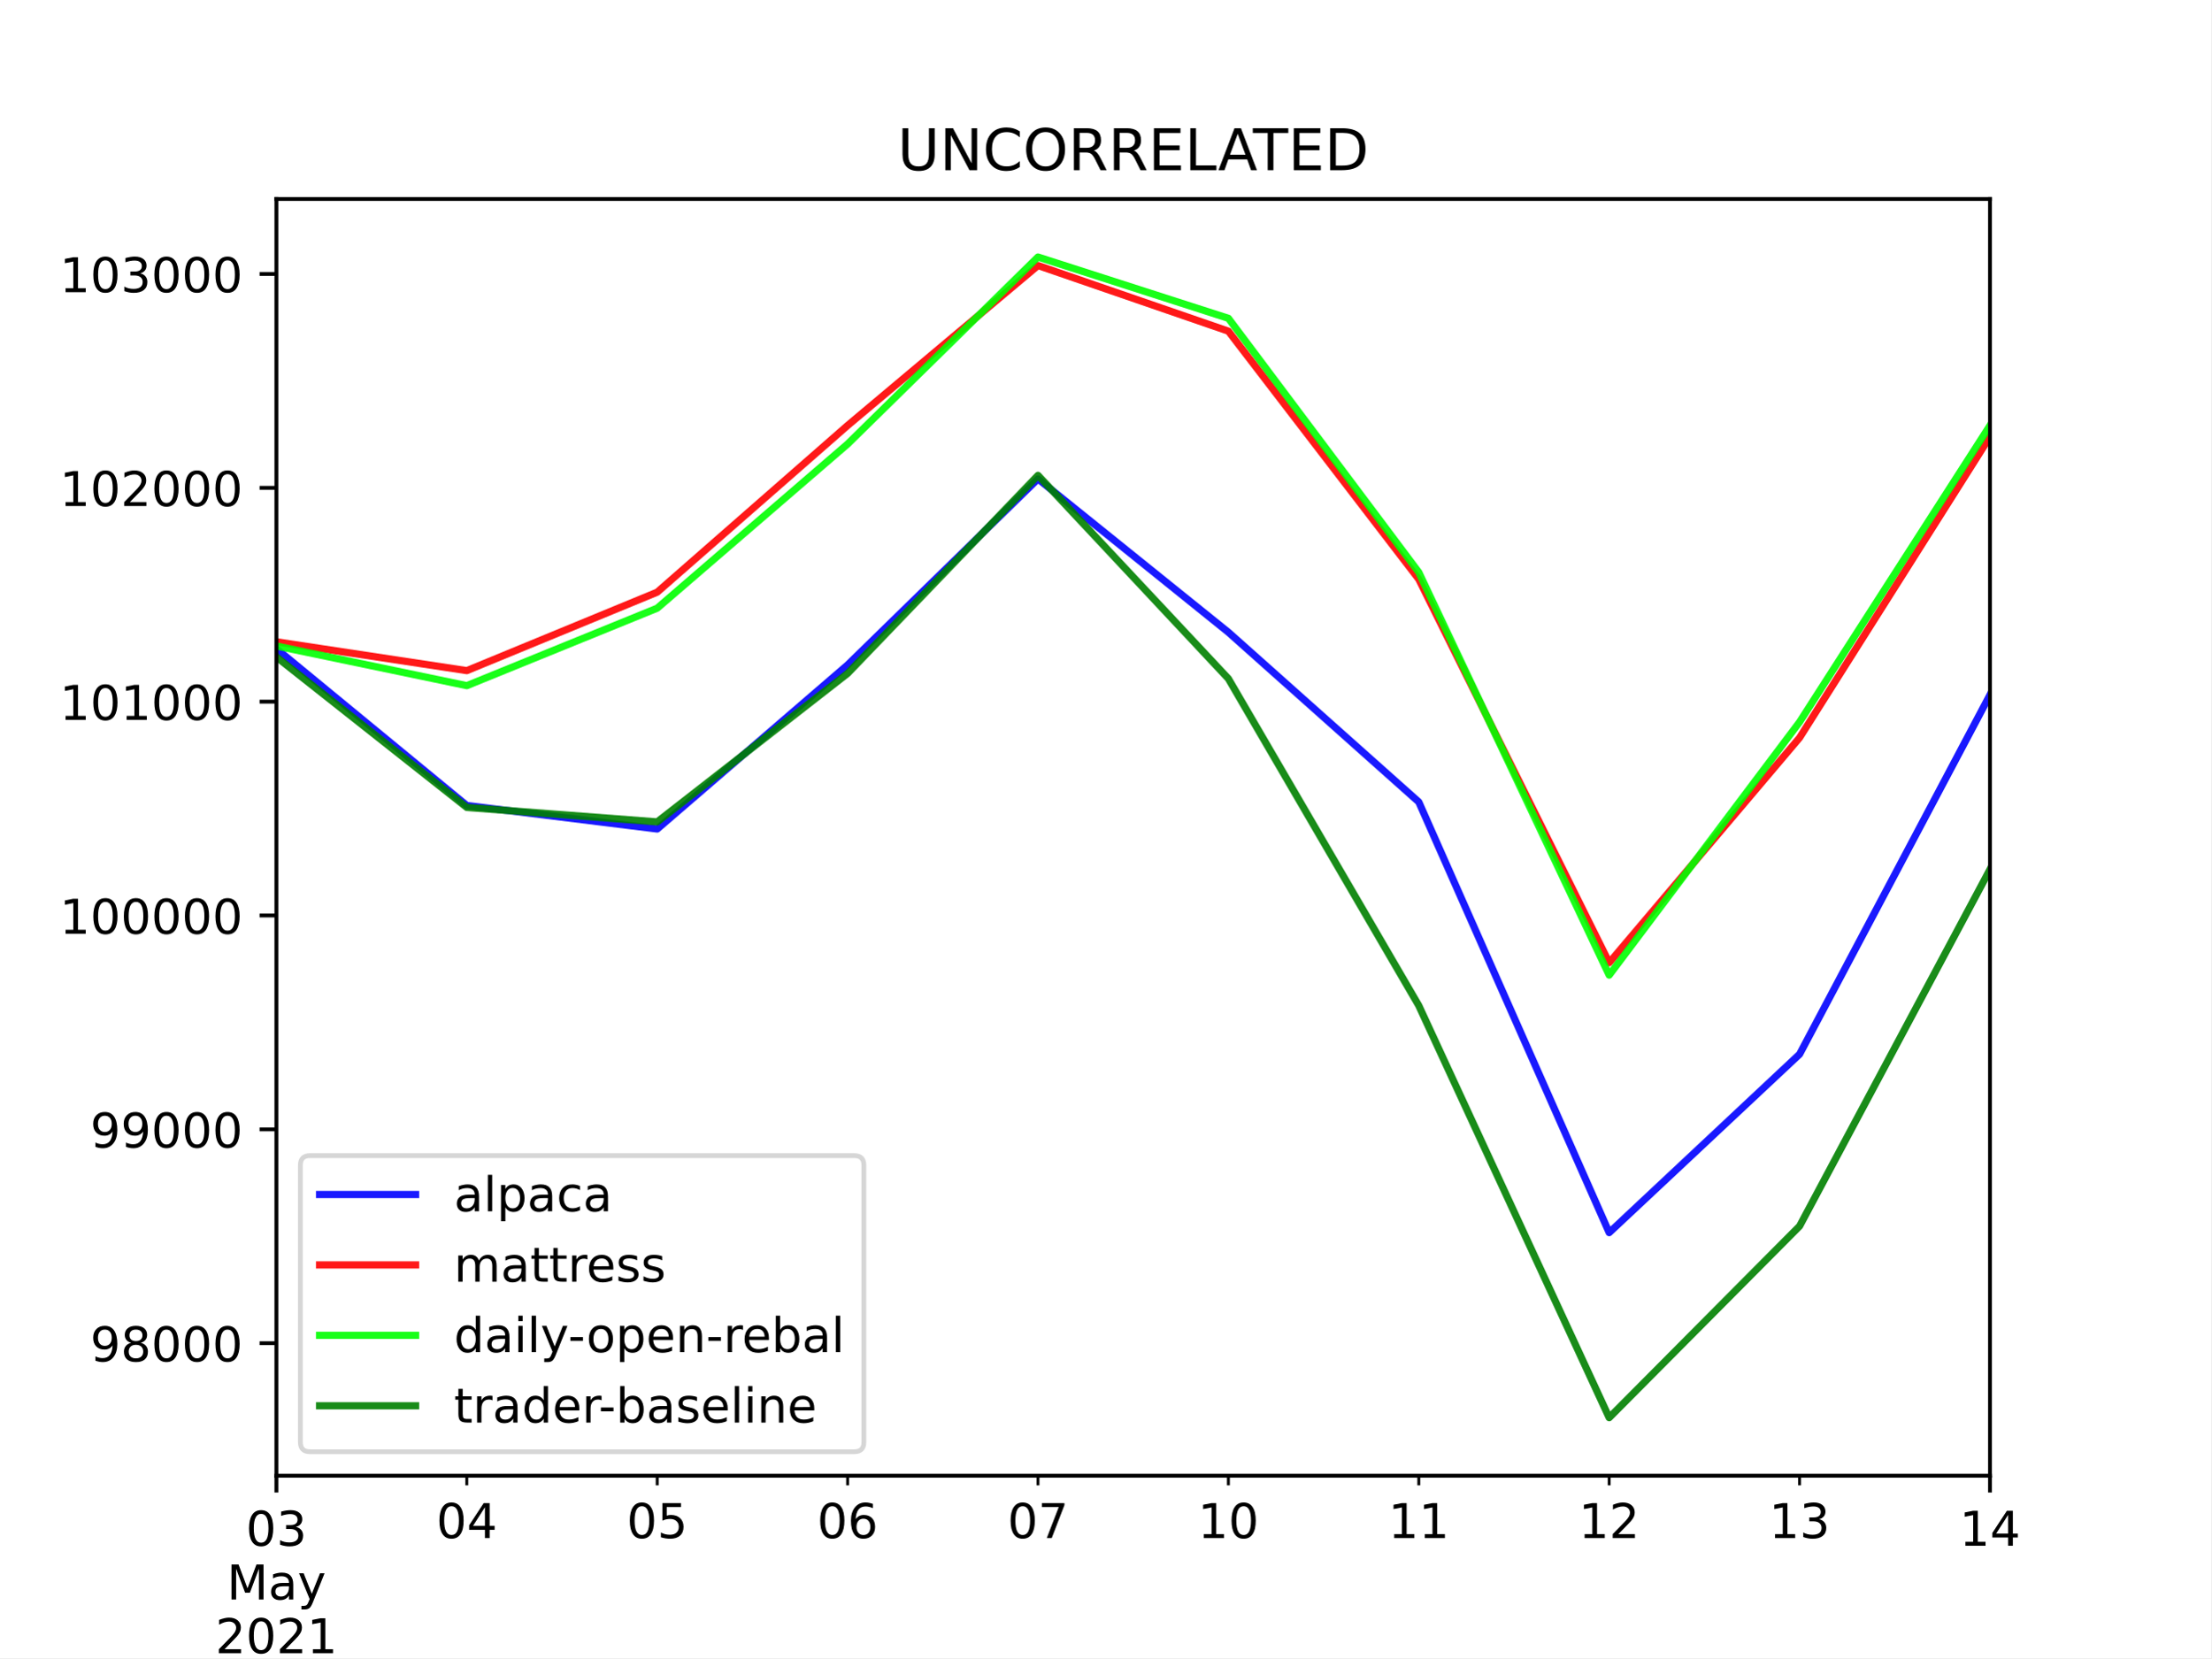
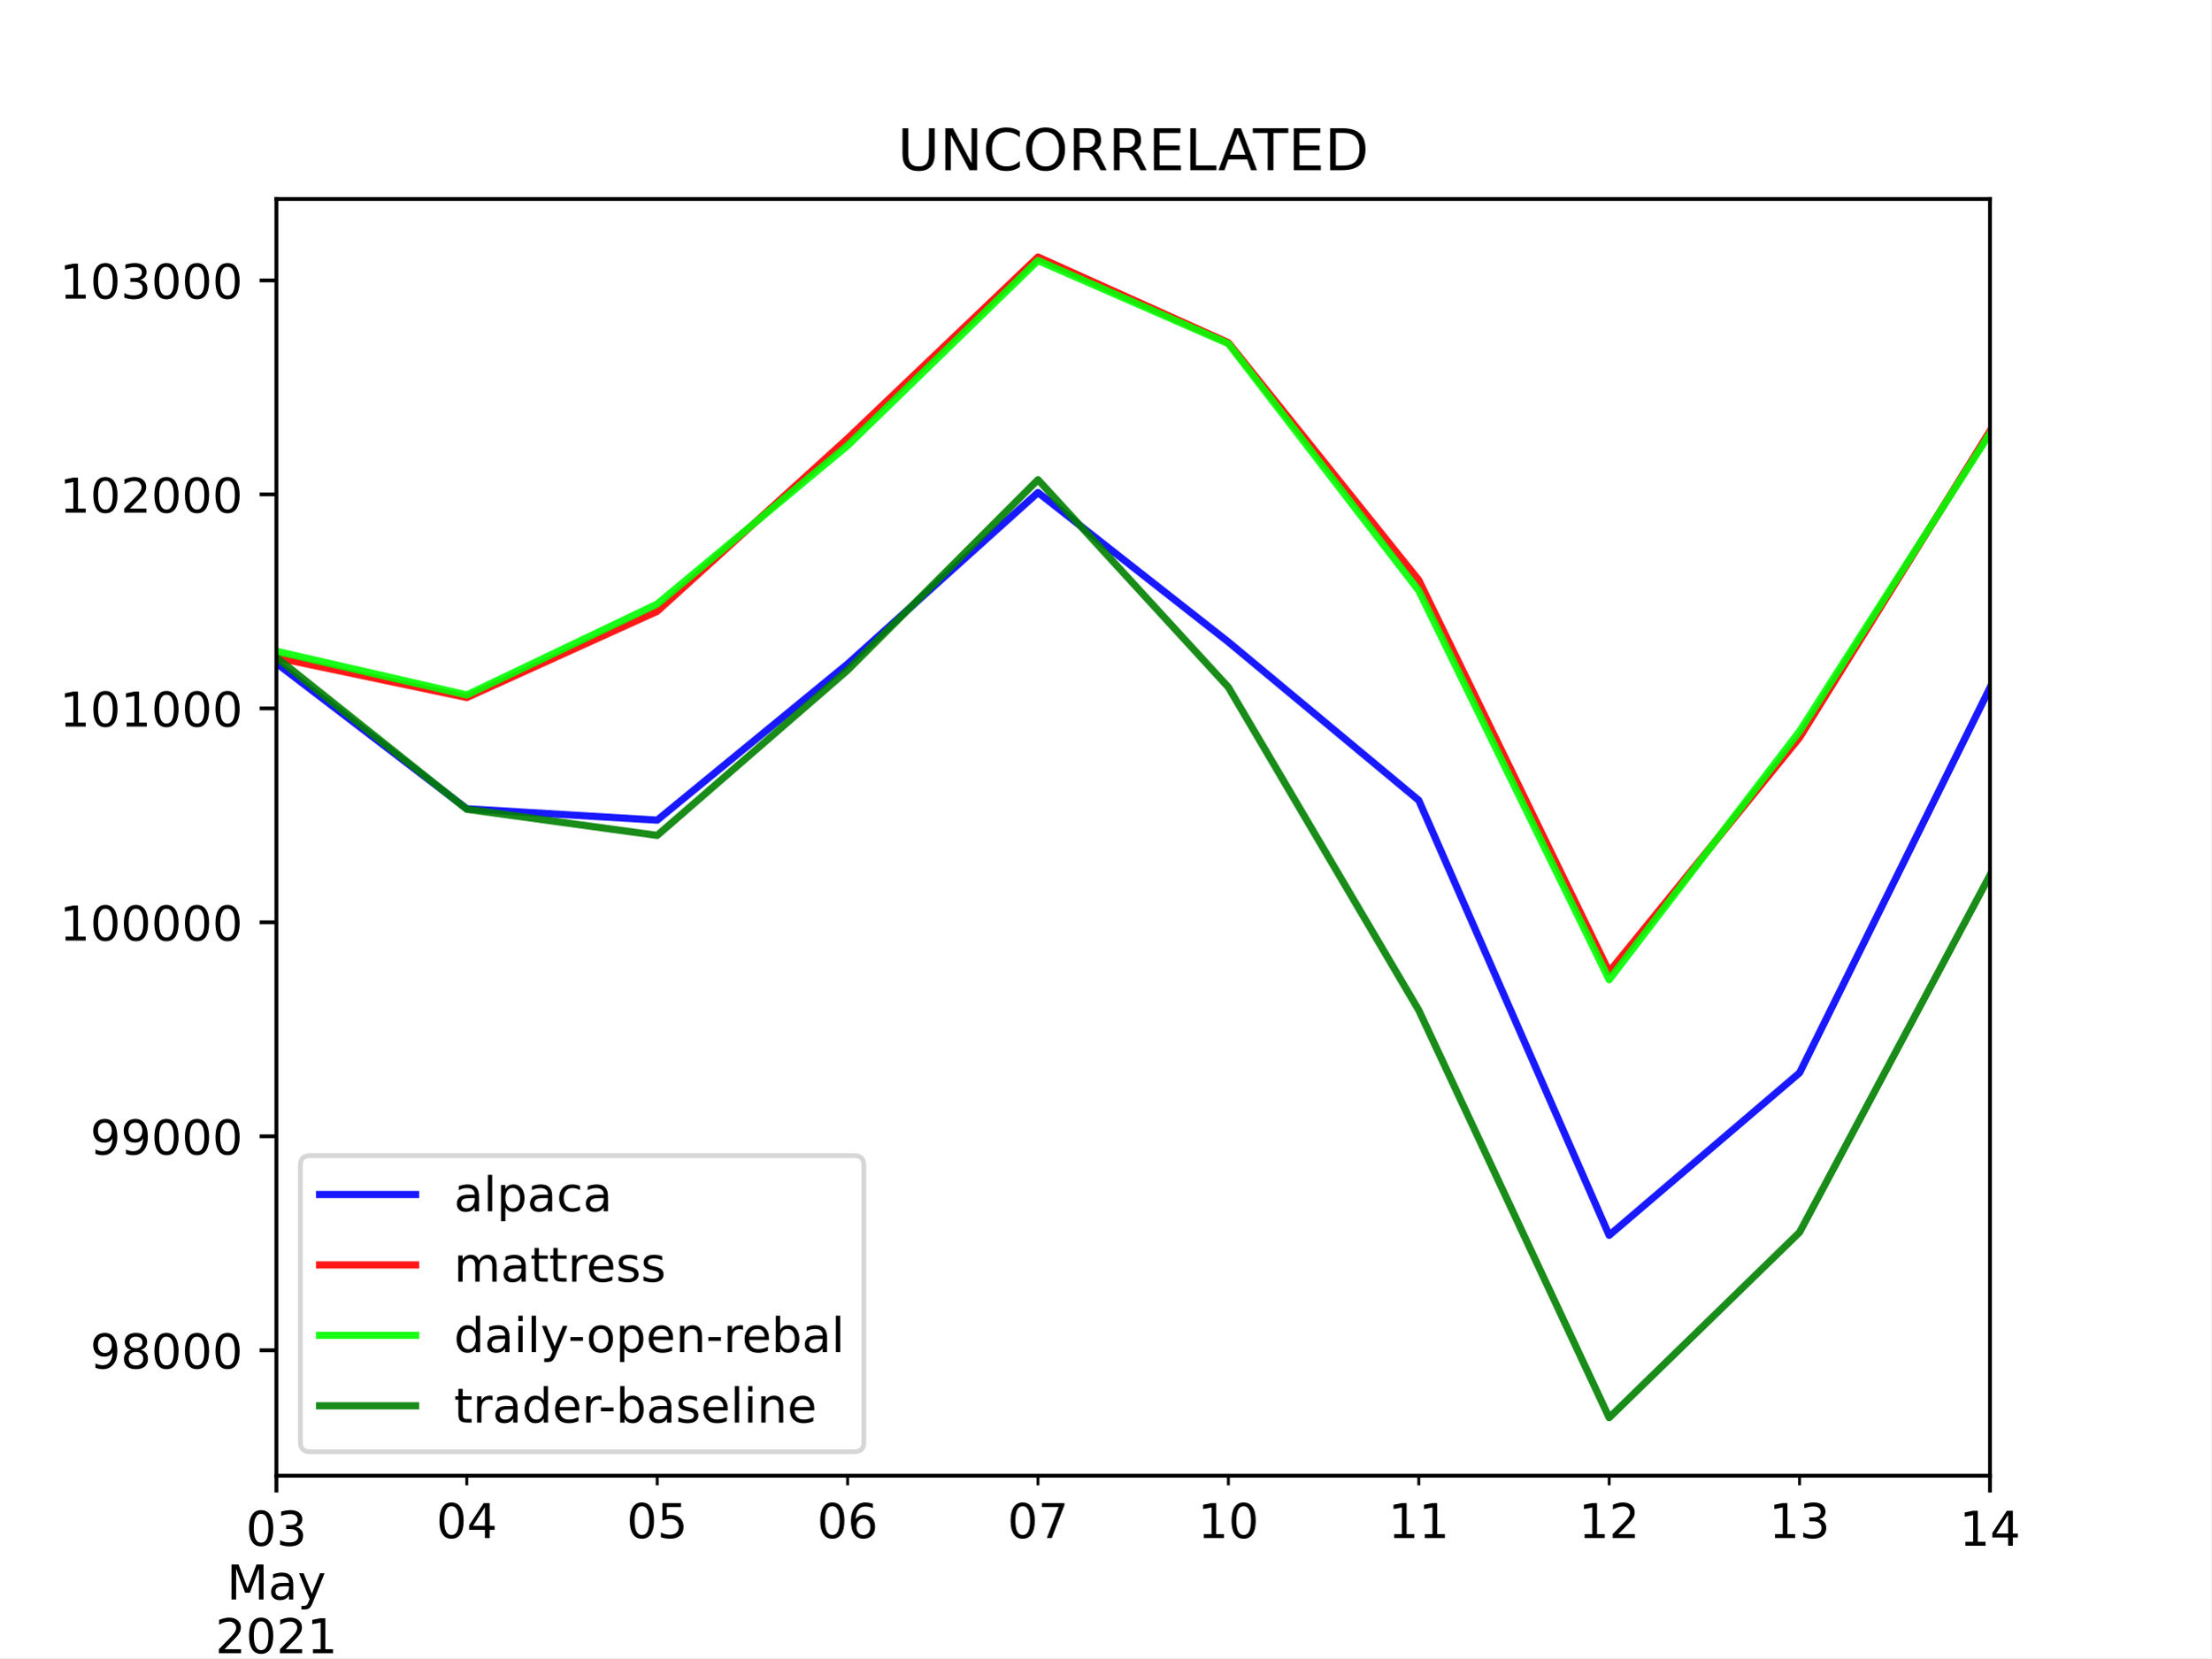
<svg xmlns="http://www.w3.org/2000/svg" xmlns:xlink="http://www.w3.org/1999/xlink" height="345.6pt" version="1.1" viewBox="0 0 460.8 345.6" width="460.8pt">
  <defs>
    <style type="text/css">*{stroke-linecap:butt;stroke-linejoin:round;}</style>
  </defs>
  <g id="figure_1">
    <g id="patch_1">
      <path d="M 0 345.6  L 460.8 345.6  L 460.8 0  L 0 0  z " style="fill:#ffffff;" />
    </g>
    <g id="axes_1">
      <g id="patch_2">
        <path d="M 57.6 307.584  L 414.72 307.584  L 414.72 41.472  L 57.6 41.472  z " style="fill:#ffffff;" />
      </g>
      <g id="matplotlib.axis_1">
        <g id="xtick_1">
          <g id="line2d_1">
            <defs>
-               <path d="M 0 0  L 0 3.5  " id="m6376bf564e" style="stroke:#000000;stroke-width:0.8;" />
-             </defs>
-             <g>
-               <use style="stroke:#000000;stroke-width:0.8;" x="57.6" xlink:href="#m6376bf564e" y="307.584" />
+               <path d="M 0 0  L 0 3.5  " id="m4951ecf630" style="stroke:#000000;stroke-width:0.8;" />
+             </defs>
+             <g>
+               <use style="stroke:#000000;stroke-width:0.8;" x="57.6" xlink:href="#m4951ecf630" y="307.584" />
            </g>
          </g>
          <g id="text_1">
            <g transform="translate(51.2375 322.1824)scale(0.1 -0.1)">
              <defs>
                <path d="M 2034 4250  Q 1547 4250 1301 3770  Q 1056 3291 1056 2328  Q 1056 1369 1301 889  Q 1547 409 2034 409  Q 2525 409 2770 889  Q 3016 1369 3016 2328  Q 3016 3291 2770 3770  Q 2525 4250 2034 4250  z M 2034 4750  Q 2819 4750 3233 4129  Q 3647 3509 3647 2328  Q 3647 1150 3233 529  Q 2819 -91 2034 -91  Q 1250 -91 836 529  Q 422 1150 422 2328  Q 422 3509 836 4129  Q 1250 4750 2034 4750  z " id="DejaVuSans-30" transform="scale(0.015625)" />
                <path d="M 2597 2516  Q 3050 2419 3304 2112  Q 3559 1806 3559 1356  Q 3559 666 3084 287  Q 2609 -91 1734 -91  Q 1441 -91 1130 -33  Q 819 25 488 141  L 488 750  Q 750 597 1062 519  Q 1375 441 1716 441  Q 2309 441 2620 675  Q 2931 909 2931 1356  Q 2931 1769 2642 2001  Q 2353 2234 1838 2234  L 1294 2234  L 1294 2753  L 1863 2753  Q 2328 2753 2575 2939  Q 2822 3125 2822 3475  Q 2822 3834 2567 4026  Q 2313 4219 1838 4219  Q 1578 4219 1281 4162  Q 984 4106 628 3988  L 628 4550  Q 988 4650 1302 4700  Q 1616 4750 1894 4750  Q 2613 4750 3031 4423  Q 3450 4097 3450 3541  Q 3450 3153 3228 2886  Q 3006 2619 2597 2516  z " id="DejaVuSans-33" transform="scale(0.015625)" />
              </defs>
              <use xlink:href="#DejaVuSans-30" />
              <use x="63.623" xlink:href="#DejaVuSans-33" />
            </g>
            <g transform="translate(47.2625 333.3802)scale(0.1 -0.1)">
              <defs>
                <path d="M 628 4666  L 1569 4666  L 2759 1491  L 3956 4666  L 4897 4666  L 4897 0  L 4281 0  L 4281 4097  L 3078 897  L 2444 897  L 1241 4097  L 1241 0  L 628 0  L 628 4666  z " id="DejaVuSans-4d" transform="scale(0.015625)" />
                <path d="M 2194 1759  Q 1497 1759 1228 1600  Q 959 1441 959 1056  Q 959 750 1161 570  Q 1363 391 1709 391  Q 2188 391 2477 730  Q 2766 1069 2766 1631  L 2766 1759  L 2194 1759  z M 3341 1997  L 3341 0  L 2766 0  L 2766 531  Q 2569 213 2275 61  Q 1981 -91 1556 -91  Q 1019 -91 701 211  Q 384 513 384 1019  Q 384 1609 779 1909  Q 1175 2209 1959 2209  L 2766 2209  L 2766 2266  Q 2766 2663 2505 2880  Q 2244 3097 1772 3097  Q 1472 3097 1187 3025  Q 903 2953 641 2809  L 641 3341  Q 956 3463 1253 3523  Q 1550 3584 1831 3584  Q 2591 3584 2966 3190  Q 3341 2797 3341 1997  z " id="DejaVuSans-61" transform="scale(0.015625)" />
                <path d="M 2059 -325  Q 1816 -950 1584 -1140  Q 1353 -1331 966 -1331  L 506 -1331  L 506 -850  L 844 -850  Q 1081 -850 1212 -737  Q 1344 -625 1503 -206  L 1606 56  L 191 3500  L 800 3500  L 1894 763  L 2988 3500  L 3597 3500  L 2059 -325  z " id="DejaVuSans-79" transform="scale(0.015625)" />
              </defs>
              <use xlink:href="#DejaVuSans-4d" />
              <use x="86.279" xlink:href="#DejaVuSans-61" />
              <use x="147.559" xlink:href="#DejaVuSans-79" />
            </g>
            <g transform="translate(44.875 344.5781)scale(0.1 -0.1)">
              <defs>
                <path d="M 1228 531  L 3431 531  L 3431 0  L 469 0  L 469 531  Q 828 903 1448 1529  Q 2069 2156 2228 2338  Q 2531 2678 2651 2914  Q 2772 3150 2772 3378  Q 2772 3750 2511 3984  Q 2250 4219 1831 4219  Q 1534 4219 1204 4116  Q 875 4013 500 3803  L 500 4441  Q 881 4594 1212 4672  Q 1544 4750 1819 4750  Q 2544 4750 2975 4387  Q 3406 4025 3406 3419  Q 3406 3131 3298 2873  Q 3191 2616 2906 2266  Q 2828 2175 2409 1742  Q 1991 1309 1228 531  z " id="DejaVuSans-32" transform="scale(0.015625)" />
                <path d="M 794 531  L 1825 531  L 1825 4091  L 703 3866  L 703 4441  L 1819 4666  L 2450 4666  L 2450 531  L 3481 531  L 3481 0  L 794 0  L 794 531  z " id="DejaVuSans-31" transform="scale(0.015625)" />
              </defs>
              <use xlink:href="#DejaVuSans-32" />
              <use x="63.623" xlink:href="#DejaVuSans-30" />
              <use x="127.246" xlink:href="#DejaVuSans-32" />
              <use x="190.869" xlink:href="#DejaVuSans-31" />
            </g>
          </g>
        </g>
        <g id="xtick_2">
          <g id="line2d_2">
            <g>
-               <use style="stroke:#000000;stroke-width:0.8;" x="414.72" xlink:href="#m6376bf564e" y="307.584" />
+               <use style="stroke:#000000;stroke-width:0.8;" x="414.72" xlink:href="#m4951ecf630" y="307.584" />
            </g>
          </g>
          <g id="text_2">
            <g transform="translate(408.3575 322.1824)scale(0.1 -0.1)">
              <defs>
                <path d="M 2419 4116  L 825 1625  L 2419 1625  L 2419 4116  z M 2253 4666  L 3047 4666  L 3047 1625  L 3713 1625  L 3713 1100  L 3047 1100  L 3047 0  L 2419 0  L 2419 1100  L 313 1100  L 313 1709  L 2253 4666  z " id="DejaVuSans-34" transform="scale(0.015625)" />
              </defs>
              <use xlink:href="#DejaVuSans-31" />
              <use x="63.623" xlink:href="#DejaVuSans-34" />
            </g>
          </g>
        </g>
        <g id="xtick_3">
          <g id="line2d_3">
            <defs>
-               <path d="M 0 0  L 0 2  " id="mba190508e7" style="stroke:#000000;stroke-width:0.6;" />
-             </defs>
-             <g>
-               <use style="stroke:#000000;stroke-width:0.6;" x="97.28" xlink:href="#mba190508e7" y="307.584" />
+               <path d="M 0 0  L 0 2  " id="mebf861b0cf" style="stroke:#000000;stroke-width:0.6;" />
+             </defs>
+             <g>
+               <use style="stroke:#000000;stroke-width:0.6;" x="97.28" xlink:href="#mebf861b0cf" y="307.584" />
            </g>
          </g>
          <g id="text_3">
            <g transform="translate(90.9175 320.5824)scale(0.1 -0.1)">
              <use xlink:href="#DejaVuSans-30" />
              <use x="63.623" xlink:href="#DejaVuSans-34" />
            </g>
          </g>
        </g>
        <g id="xtick_4">
          <g id="line2d_4">
            <g>
-               <use style="stroke:#000000;stroke-width:0.6;" x="136.96" xlink:href="#mba190508e7" y="307.584" />
+               <use style="stroke:#000000;stroke-width:0.6;" x="136.96" xlink:href="#mebf861b0cf" y="307.584" />
            </g>
          </g>
          <g id="text_4">
            <g transform="translate(130.5975 320.5824)scale(0.1 -0.1)">
              <defs>
                <path d="M 691 4666  L 3169 4666  L 3169 4134  L 1269 4134  L 1269 2991  Q 1406 3038 1543 3061  Q 1681 3084 1819 3084  Q 2600 3084 3056 2656  Q 3513 2228 3513 1497  Q 3513 744 3044 326  Q 2575 -91 1722 -91  Q 1428 -91 1123 -41  Q 819 9 494 109  L 494 744  Q 775 591 1075 516  Q 1375 441 1709 441  Q 2250 441 2565 725  Q 2881 1009 2881 1497  Q 2881 1984 2565 2268  Q 2250 2553 1709 2553  Q 1456 2553 1204 2497  Q 953 2441 691 2322  L 691 4666  z " id="DejaVuSans-35" transform="scale(0.015625)" />
              </defs>
              <use xlink:href="#DejaVuSans-30" />
              <use x="63.623" xlink:href="#DejaVuSans-35" />
            </g>
          </g>
        </g>
        <g id="xtick_5">
          <g id="line2d_5">
            <g>
-               <use style="stroke:#000000;stroke-width:0.6;" x="176.64" xlink:href="#mba190508e7" y="307.584" />
+               <use style="stroke:#000000;stroke-width:0.6;" x="176.64" xlink:href="#mebf861b0cf" y="307.584" />
            </g>
          </g>
          <g id="text_5">
            <g transform="translate(170.2775 320.5824)scale(0.1 -0.1)">
              <defs>
                <path d="M 2113 2584  Q 1688 2584 1439 2293  Q 1191 2003 1191 1497  Q 1191 994 1439 701  Q 1688 409 2113 409  Q 2538 409 2786 701  Q 3034 994 3034 1497  Q 3034 2003 2786 2293  Q 2538 2584 2113 2584  z M 3366 4563  L 3366 3988  Q 3128 4100 2886 4159  Q 2644 4219 2406 4219  Q 1781 4219 1451 3797  Q 1122 3375 1075 2522  Q 1259 2794 1537 2939  Q 1816 3084 2150 3084  Q 2853 3084 3261 2657  Q 3669 2231 3669 1497  Q 3669 778 3244 343  Q 2819 -91 2113 -91  Q 1303 -91 875 529  Q 447 1150 447 2328  Q 447 3434 972 4092  Q 1497 4750 2381 4750  Q 2619 4750 2861 4703  Q 3103 4656 3366 4563  z " id="DejaVuSans-36" transform="scale(0.015625)" />
              </defs>
              <use xlink:href="#DejaVuSans-30" />
              <use x="63.623" xlink:href="#DejaVuSans-36" />
            </g>
          </g>
        </g>
        <g id="xtick_6">
          <g id="line2d_6">
            <g>
-               <use style="stroke:#000000;stroke-width:0.6;" x="216.32" xlink:href="#mba190508e7" y="307.584" />
+               <use style="stroke:#000000;stroke-width:0.6;" x="216.32" xlink:href="#mebf861b0cf" y="307.584" />
            </g>
          </g>
          <g id="text_6">
            <g transform="translate(209.9575 320.5824)scale(0.1 -0.1)">
              <defs>
                <path d="M 525 4666  L 3525 4666  L 3525 4397  L 1831 0  L 1172 0  L 2766 4134  L 525 4134  L 525 4666  z " id="DejaVuSans-37" transform="scale(0.015625)" />
              </defs>
              <use xlink:href="#DejaVuSans-30" />
              <use x="63.623" xlink:href="#DejaVuSans-37" />
            </g>
          </g>
        </g>
        <g id="xtick_7">
          <g id="line2d_7">
            <g>
-               <use style="stroke:#000000;stroke-width:0.6;" x="256" xlink:href="#mba190508e7" y="307.584" />
+               <use style="stroke:#000000;stroke-width:0.6;" x="256" xlink:href="#mebf861b0cf" y="307.584" />
            </g>
          </g>
          <g id="text_7">
            <g transform="translate(249.6375 320.5824)scale(0.1 -0.1)">
              <use xlink:href="#DejaVuSans-31" />
              <use x="63.623" xlink:href="#DejaVuSans-30" />
            </g>
          </g>
        </g>
        <g id="xtick_8">
          <g id="line2d_8">
            <g>
-               <use style="stroke:#000000;stroke-width:0.6;" x="295.68" xlink:href="#mba190508e7" y="307.584" />
+               <use style="stroke:#000000;stroke-width:0.6;" x="295.68" xlink:href="#mebf861b0cf" y="307.584" />
            </g>
          </g>
          <g id="text_8">
            <g transform="translate(289.3175 320.5824)scale(0.1 -0.1)">
              <use xlink:href="#DejaVuSans-31" />
              <use x="63.623" xlink:href="#DejaVuSans-31" />
            </g>
          </g>
        </g>
        <g id="xtick_9">
          <g id="line2d_9">
            <g>
-               <use style="stroke:#000000;stroke-width:0.6;" x="335.36" xlink:href="#mba190508e7" y="307.584" />
+               <use style="stroke:#000000;stroke-width:0.6;" x="335.36" xlink:href="#mebf861b0cf" y="307.584" />
            </g>
          </g>
          <g id="text_9">
            <g transform="translate(328.9975 320.5824)scale(0.1 -0.1)">
              <use xlink:href="#DejaVuSans-31" />
              <use x="63.623" xlink:href="#DejaVuSans-32" />
            </g>
          </g>
        </g>
        <g id="xtick_10">
          <g id="line2d_10">
            <g>
-               <use style="stroke:#000000;stroke-width:0.6;" x="375.04" xlink:href="#mba190508e7" y="307.584" />
+               <use style="stroke:#000000;stroke-width:0.6;" x="375.04" xlink:href="#mebf861b0cf" y="307.584" />
            </g>
          </g>
          <g id="text_10">
            <g transform="translate(368.6775 320.5824)scale(0.1 -0.1)">
              <use xlink:href="#DejaVuSans-31" />
              <use x="63.623" xlink:href="#DejaVuSans-33" />
            </g>
          </g>
        </g>
        <g id="text_11">
          <g transform="translate(224.885 358.2562)scale(0.1 -0.1)">
            <defs>
              <path d="M 2906 2969  L 2906 4863  L 3481 4863  L 3481 0  L 2906 0  L 2906 525  Q 2725 213 2448 61  Q 2172 -91 1784 -91  Q 1150 -91 751 415  Q 353 922 353 1747  Q 353 2572 751 3078  Q 1150 3584 1784 3584  Q 2172 3584 2448 3432  Q 2725 3281 2906 2969  z M 947 1747  Q 947 1113 1208 752  Q 1469 391 1925 391  Q 2381 391 2643 752  Q 2906 1113 2906 1747  Q 2906 2381 2643 2742  Q 2381 3103 1925 3103  Q 1469 3103 1208 2742  Q 947 2381 947 1747  z " id="DejaVuSans-64" transform="scale(0.015625)" />
              <path d="M 1172 4494  L 1172 3500  L 2356 3500  L 2356 3053  L 1172 3053  L 1172 1153  Q 1172 725 1289 603  Q 1406 481 1766 481  L 2356 481  L 2356 0  L 1766 0  Q 1100 0 847 248  Q 594 497 594 1153  L 594 3053  L 172 3053  L 172 3500  L 594 3500  L 594 4494  L 1172 4494  z " id="DejaVuSans-74" transform="scale(0.015625)" />
              <path d="M 3597 1894  L 3597 1613  L 953 1613  Q 991 1019 1311 708  Q 1631 397 2203 397  Q 2534 397 2845 478  Q 3156 559 3463 722  L 3463 178  Q 3153 47 2828 -22  Q 2503 -91 2169 -91  Q 1331 -91 842 396  Q 353 884 353 1716  Q 353 2575 817 3079  Q 1281 3584 2069 3584  Q 2775 3584 3186 3129  Q 3597 2675 3597 1894  z M 3022 2063  Q 3016 2534 2758 2815  Q 2500 3097 2075 3097  Q 1594 3097 1305 2825  Q 1016 2553 972 2059  L 3022 2063  z " id="DejaVuSans-65" transform="scale(0.015625)" />
            </defs>
            <use xlink:href="#DejaVuSans-64" />
            <use x="63.477" xlink:href="#DejaVuSans-61" />
            <use x="124.756" xlink:href="#DejaVuSans-74" />
            <use x="163.965" xlink:href="#DejaVuSans-65" />
          </g>
        </g>
      </g>
      <g id="matplotlib.axis_2">
        <g id="ytick_1">
          <g id="line2d_11">
            <defs>
-               <path d="M 0 0  L -3.5 0  " id="md5a1719cbc" style="stroke:#000000;stroke-width:0.8;" />
-             </defs>
-             <g>
-               <use style="stroke:#000000;stroke-width:0.8;" x="57.6" xlink:href="#md5a1719cbc" y="279.966" />
+               <path d="M 0 0  L -3.5 0  " id="m263eaa892b" style="stroke:#000000;stroke-width:0.8;" />
+             </defs>
+             <g>
+               <use style="stroke:#000000;stroke-width:0.8;" x="57.6" xlink:href="#m263eaa892b" y="281.444" />
            </g>
          </g>
          <g id="text_12">
-             <g transform="translate(18.7875 283.7656)scale(0.1 -0.1)">
+             <g transform="translate(18.7875 285.2432)scale(0.1 -0.1)">
              <defs>
                <path d="M 703 97  L 703 672  Q 941 559 1184 500  Q 1428 441 1663 441  Q 2288 441 2617 861  Q 2947 1281 2994 2138  Q 2813 1869 2534 1725  Q 2256 1581 1919 1581  Q 1219 1581 811 2004  Q 403 2428 403 3163  Q 403 3881 828 4315  Q 1253 4750 1959 4750  Q 2769 4750 3195 4129  Q 3622 3509 3622 2328  Q 3622 1225 3098 567  Q 2575 -91 1691 -91  Q 1453 -91 1209 -44  Q 966 3 703 97  z M 1959 2075  Q 2384 2075 2632 2365  Q 2881 2656 2881 3163  Q 2881 3666 2632 3958  Q 2384 4250 1959 4250  Q 1534 4250 1286 3958  Q 1038 3666 1038 3163  Q 1038 2656 1286 2365  Q 1534 2075 1959 2075  z " id="DejaVuSans-39" transform="scale(0.015625)" />
                <path d="M 2034 2216  Q 1584 2216 1326 1975  Q 1069 1734 1069 1313  Q 1069 891 1326 650  Q 1584 409 2034 409  Q 2484 409 2743 651  Q 3003 894 3003 1313  Q 3003 1734 2745 1975  Q 2488 2216 2034 2216  z M 1403 2484  Q 997 2584 770 2862  Q 544 3141 544 3541  Q 544 4100 942 4425  Q 1341 4750 2034 4750  Q 2731 4750 3128 4425  Q 3525 4100 3525 3541  Q 3525 3141 3298 2862  Q 3072 2584 2669 2484  Q 3125 2378 3379 2068  Q 3634 1759 3634 1313  Q 3634 634 3220 271  Q 2806 -91 2034 -91  Q 1263 -91 848 271  Q 434 634 434 1313  Q 434 1759 690 2068  Q 947 2378 1403 2484  z M 1172 3481  Q 1172 3119 1398 2916  Q 1625 2713 2034 2713  Q 2441 2713 2670 2916  Q 2900 3119 2900 3481  Q 2900 3844 2670 4047  Q 2441 4250 2034 4250  Q 1625 4250 1398 4047  Q 1172 3844 1172 3481  z " id="DejaVuSans-38" transform="scale(0.015625)" />
              </defs>
              <use xlink:href="#DejaVuSans-39" />
              <use x="63.623" xlink:href="#DejaVuSans-38" />
              <use x="127.246" xlink:href="#DejaVuSans-30" />
              <use x="190.869" xlink:href="#DejaVuSans-30" />
              <use x="254.492" xlink:href="#DejaVuSans-30" />
            </g>
          </g>
        </g>
        <g id="ytick_2">
          <g id="line2d_12">
            <g>
-               <use style="stroke:#000000;stroke-width:0.8;" x="57.6" xlink:href="#md5a1719cbc" y="235.393" />
+               <use style="stroke:#000000;stroke-width:0.8;" x="57.6" xlink:href="#m263eaa892b" y="236.844" />
            </g>
          </g>
          <g id="text_13">
-             <g transform="translate(18.7875 239.192)scale(0.1 -0.1)">
+             <g transform="translate(18.7875 240.6432)scale(0.1 -0.1)">
              <use xlink:href="#DejaVuSans-39" />
              <use x="63.623" xlink:href="#DejaVuSans-39" />
              <use x="127.246" xlink:href="#DejaVuSans-30" />
              <use x="190.869" xlink:href="#DejaVuSans-30" />
              <use x="254.492" xlink:href="#DejaVuSans-30" />
            </g>
          </g>
        </g>
        <g id="ytick_3">
          <g id="line2d_13">
            <g>
-               <use style="stroke:#000000;stroke-width:0.8;" x="57.6" xlink:href="#md5a1719cbc" y="190.819" />
+               <use style="stroke:#000000;stroke-width:0.8;" x="57.6" xlink:href="#m263eaa892b" y="192.244" />
            </g>
          </g>
          <g id="text_14">
-             <g transform="translate(12.425 194.6184)scale(0.1 -0.1)">
+             <g transform="translate(12.425 196.0433)scale(0.1 -0.1)">
              <use xlink:href="#DejaVuSans-31" />
              <use x="63.623" xlink:href="#DejaVuSans-30" />
              <use x="127.246" xlink:href="#DejaVuSans-30" />
              <use x="190.869" xlink:href="#DejaVuSans-30" />
              <use x="254.492" xlink:href="#DejaVuSans-30" />
              <use x="318.115" xlink:href="#DejaVuSans-30" />
            </g>
          </g>
        </g>
        <g id="ytick_4">
          <g id="line2d_14">
            <g>
-               <use style="stroke:#000000;stroke-width:0.8;" x="57.6" xlink:href="#md5a1719cbc" y="146.246" />
+               <use style="stroke:#000000;stroke-width:0.8;" x="57.6" xlink:href="#m263eaa892b" y="147.644" />
            </g>
          </g>
          <g id="text_15">
-             <g transform="translate(12.425 150.0448)scale(0.1 -0.1)">
+             <g transform="translate(12.425 151.4433)scale(0.1 -0.1)">
              <use xlink:href="#DejaVuSans-31" />
              <use x="63.623" xlink:href="#DejaVuSans-30" />
              <use x="127.246" xlink:href="#DejaVuSans-31" />
              <use x="190.869" xlink:href="#DejaVuSans-30" />
              <use x="254.492" xlink:href="#DejaVuSans-30" />
              <use x="318.115" xlink:href="#DejaVuSans-30" />
            </g>
          </g>
        </g>
        <g id="ytick_5">
          <g id="line2d_15">
            <g>
-               <use style="stroke:#000000;stroke-width:0.8;" x="57.6" xlink:href="#md5a1719cbc" y="101.672" />
+               <use style="stroke:#000000;stroke-width:0.8;" x="57.6" xlink:href="#m263eaa892b" y="103.044" />
            </g>
          </g>
          <g id="text_16">
-             <g transform="translate(12.425 105.4712)scale(0.1 -0.1)">
+             <g transform="translate(12.425 106.8434)scale(0.1 -0.1)">
              <use xlink:href="#DejaVuSans-31" />
              <use x="63.623" xlink:href="#DejaVuSans-30" />
              <use x="127.246" xlink:href="#DejaVuSans-32" />
              <use x="190.869" xlink:href="#DejaVuSans-30" />
              <use x="254.492" xlink:href="#DejaVuSans-30" />
              <use x="318.115" xlink:href="#DejaVuSans-30" />
            </g>
          </g>
        </g>
        <g id="ytick_6">
          <g id="line2d_16">
            <g>
-               <use style="stroke:#000000;stroke-width:0.8;" x="57.6" xlink:href="#md5a1719cbc" y="57.098" />
+               <use style="stroke:#000000;stroke-width:0.8;" x="57.6" xlink:href="#m263eaa892b" y="58.444" />
            </g>
          </g>
          <g id="text_17">
-             <g transform="translate(12.425 60.89765)scale(0.1 -0.1)">
+             <g transform="translate(12.425 62.2434)scale(0.1 -0.1)">
              <use xlink:href="#DejaVuSans-31" />
              <use x="63.623" xlink:href="#DejaVuSans-30" />
              <use x="127.246" xlink:href="#DejaVuSans-33" />
              <use x="190.869" xlink:href="#DejaVuSans-30" />
              <use x="254.492" xlink:href="#DejaVuSans-30" />
              <use x="318.115" xlink:href="#DejaVuSans-30" />
            </g>
          </g>
        </g>
      </g>
      <g id="line2d_17">
-         <path clip-path="url(#p3c81ff0252)" d="M 57.6 135.223  L 97.28 167.884  L 136.96 172.789  L 176.64 138.593  L 216.32 99.818  L 256 131.782  L 295.68 167.154  L 335.36 256.919  L 375.04 219.73  L 414.72 144.83  " style="fill:none;stroke:#0000ff;stroke-linecap:square;stroke-opacity:0.9;stroke-width:1.5;" />
+         <path clip-path="url(#pffba987251)" d="M 57.6 138.23  L 97.28 168.574  L 136.96 170.942  L 176.64 138.39  L 216.32 102.656  L 256 133.806  L 295.68 166.814  L 335.36 257.479  L 375.04 223.606  L 414.72 143.356  " style="fill:none;stroke:#0000ff;stroke-linecap:square;stroke-opacity:0.9;stroke-width:1.5;" />
      </g>
      <g id="line2d_18">
-         <path clip-path="url(#p3c81ff0252)" d="M 57.6 133.767  L 97.28 139.779  L 136.96 123.427  L 176.64 88.684  L 216.32 55.342  L 256 69.022  L 295.68 120.726  L 335.36 200.665  L 375.04 153.763  L 414.72 91.008  " style="fill:none;stroke:#ff0000;stroke-linecap:square;stroke-opacity:0.9;stroke-width:1.5;" />
+         <path clip-path="url(#pffba987251)" d="M 57.6 137.06  L 97.28 145.386  L 136.96 127.416  L 176.64 91.4  L 216.32 53.568  L 256 71.422  L 295.68 120.918  L 335.36 202.557  L 375.04 153.737  L 414.72 89.828  " style="fill:none;stroke:#ff0000;stroke-linecap:square;stroke-opacity:0.9;stroke-width:1.5;" />
      </g>
      <g id="line2d_19">
-         <path clip-path="url(#p3c81ff0252)" d="M 57.6 134.641  L 97.28 142.909  L 136.96 126.763  L 176.64 92.548  L 216.32 53.568  L 256 66.342  L 295.68 119.286  L 335.36 203.248  L 375.04 150.49  L 414.72 88.688  " style="fill:none;stroke:#00ff00;stroke-linecap:square;stroke-opacity:0.9;stroke-width:1.5;" />
+         <path clip-path="url(#pffba987251)" d="M 57.6 135.74  L 97.28 144.848  L 136.96 125.903  L 176.64 92.872  L 216.32 54.307  L 256 71.624  L 295.68 123.102  L 335.36 204.202  L 375.04 152.416  L 414.72 90.344  " style="fill:none;stroke:#00ff00;stroke-linecap:square;stroke-opacity:0.9;stroke-width:1.5;" />
      </g>
      <g id="line2d_20">
-         <path clip-path="url(#p3c81ff0252)" d="M 57.6 136.934  L 97.28 168.294  L 136.96 171.309  L 176.64 140.362  L 216.32 99.075  L 256 141.457  L 295.68 209.599  L 335.36 295.488  L 375.04 255.561  L 414.72 181.215  " style="fill:none;stroke:#008000;stroke-linecap:square;stroke-opacity:0.9;stroke-width:1.5;" />
+         <path clip-path="url(#pffba987251)" d="M 57.6 137.037  L 97.28 168.68  L 136.96 174.123  L 176.64 139.684  L 216.32 99.985  L 256 143.241  L 295.68 210.567  L 335.36 295.488  L 375.04 256.844  L 414.72 182.418  " style="fill:none;stroke:#008000;stroke-linecap:square;stroke-opacity:0.9;stroke-width:1.5;" />
      </g>
      <g id="patch_3">
        <path d="M 57.6 307.584  L 57.6 41.472  " style="fill:none;stroke:#000000;stroke-linecap:square;stroke-linejoin:miter;stroke-width:0.8;" />
      </g>
      <g id="patch_4">
        <path d="M 414.72 307.584  L 414.72 41.472  " style="fill:none;stroke:#000000;stroke-linecap:square;stroke-linejoin:miter;stroke-width:0.8;" />
      </g>
      <g id="patch_5">
        <path d="M 57.6 307.584  L 414.72 307.584  " style="fill:none;stroke:#000000;stroke-linecap:square;stroke-linejoin:miter;stroke-width:0.8;" />
      </g>
      <g id="patch_6">
        <path d="M 57.6 41.472  L 414.72 41.472  " style="fill:none;stroke:#000000;stroke-linecap:square;stroke-linejoin:miter;stroke-width:0.8;" />
      </g>
      <g id="text_18">
        <g transform="translate(187.0444 35.472)scale(0.12 -0.12)">
          <defs>
            <path d="M 556 4666  L 1191 4666  L 1191 1831  Q 1191 1081 1462 751  Q 1734 422 2344 422  Q 2950 422 3222 751  Q 3494 1081 3494 1831  L 3494 4666  L 4128 4666  L 4128 1753  Q 4128 841 3676 375  Q 3225 -91 2344 -91  Q 1459 -91 1007 375  Q 556 841 556 1753  L 556 4666  z " id="DejaVuSans-55" transform="scale(0.015625)" />
            <path d="M 628 4666  L 1478 4666  L 3547 763  L 3547 4666  L 4159 4666  L 4159 0  L 3309 0  L 1241 3903  L 1241 0  L 628 0  L 628 4666  z " id="DejaVuSans-4e" transform="scale(0.015625)" />
            <path d="M 4122 4306  L 4122 3641  Q 3803 3938 3442 4084  Q 3081 4231 2675 4231  Q 1875 4231 1450 3742  Q 1025 3253 1025 2328  Q 1025 1406 1450 917  Q 1875 428 2675 428  Q 3081 428 3442 575  Q 3803 722 4122 1019  L 4122 359  Q 3791 134 3420 21  Q 3050 -91 2638 -91  Q 1578 -91 968 557  Q 359 1206 359 2328  Q 359 3453 968 4101  Q 1578 4750 2638 4750  Q 3056 4750 3426 4639  Q 3797 4528 4122 4306  z " id="DejaVuSans-43" transform="scale(0.015625)" />
            <path d="M 2522 4238  Q 1834 4238 1429 3725  Q 1025 3213 1025 2328  Q 1025 1447 1429 934  Q 1834 422 2522 422  Q 3209 422 3611 934  Q 4013 1447 4013 2328  Q 4013 3213 3611 3725  Q 3209 4238 2522 4238  z M 2522 4750  Q 3503 4750 4090 4092  Q 4678 3434 4678 2328  Q 4678 1225 4090 567  Q 3503 -91 2522 -91  Q 1538 -91 948 565  Q 359 1222 359 2328  Q 359 3434 948 4092  Q 1538 4750 2522 4750  z " id="DejaVuSans-4f" transform="scale(0.015625)" />
            <path d="M 2841 2188  Q 3044 2119 3236 1894  Q 3428 1669 3622 1275  L 4263 0  L 3584 0  L 2988 1197  Q 2756 1666 2539 1819  Q 2322 1972 1947 1972  L 1259 1972  L 1259 0  L 628 0  L 628 4666  L 2053 4666  Q 2853 4666 3247 4331  Q 3641 3997 3641 3322  Q 3641 2881 3436 2590  Q 3231 2300 2841 2188  z M 1259 4147  L 1259 2491  L 2053 2491  Q 2509 2491 2742 2702  Q 2975 2913 2975 3322  Q 2975 3731 2742 3939  Q 2509 4147 2053 4147  L 1259 4147  z " id="DejaVuSans-52" transform="scale(0.015625)" />
            <path d="M 628 4666  L 3578 4666  L 3578 4134  L 1259 4134  L 1259 2753  L 3481 2753  L 3481 2222  L 1259 2222  L 1259 531  L 3634 531  L 3634 0  L 628 0  L 628 4666  z " id="DejaVuSans-45" transform="scale(0.015625)" />
            <path d="M 628 4666  L 1259 4666  L 1259 531  L 3531 531  L 3531 0  L 628 0  L 628 4666  z " id="DejaVuSans-4c" transform="scale(0.015625)" />
            <path d="M 2188 4044  L 1331 1722  L 3047 1722  L 2188 4044  z M 1831 4666  L 2547 4666  L 4325 0  L 3669 0  L 3244 1197  L 1141 1197  L 716 0  L 50 0  L 1831 4666  z " id="DejaVuSans-41" transform="scale(0.015625)" />
            <path d="M -19 4666  L 3928 4666  L 3928 4134  L 2272 4134  L 2272 0  L 1638 0  L 1638 4134  L -19 4134  L -19 4666  z " id="DejaVuSans-54" transform="scale(0.015625)" />
            <path d="M 1259 4147  L 1259 519  L 2022 519  Q 2988 519 3436 956  Q 3884 1394 3884 2338  Q 3884 3275 3436 3711  Q 2988 4147 2022 4147  L 1259 4147  z M 628 4666  L 1925 4666  Q 3281 4666 3915 4102  Q 4550 3538 4550 2338  Q 4550 1131 3912 565  Q 3275 0 1925 0  L 628 0  L 628 4666  z " id="DejaVuSans-44" transform="scale(0.015625)" />
          </defs>
          <use xlink:href="#DejaVuSans-55" />
          <use x="73.193" xlink:href="#DejaVuSans-4e" />
          <use x="147.998" xlink:href="#DejaVuSans-43" />
          <use x="217.822" xlink:href="#DejaVuSans-4f" />
          <use x="296.533" xlink:href="#DejaVuSans-52" />
          <use x="366.016" xlink:href="#DejaVuSans-52" />
          <use x="435.498" xlink:href="#DejaVuSans-45" />
          <use x="498.682" xlink:href="#DejaVuSans-4c" />
          <use x="556.645" xlink:href="#DejaVuSans-41" />
          <use x="617.303" xlink:href="#DejaVuSans-54" />
          <use x="678.387" xlink:href="#DejaVuSans-45" />
          <use x="741.57" xlink:href="#DejaVuSans-44" />
        </g>
      </g>
      <g id="legend_1">
        <g id="patch_7">
          <path d="M 64.6 302.584  L 178.031 302.584  Q 180.031 302.584 180.031 300.584  L 180.031 242.871  Q 180.031 240.871 178.031 240.871  L 64.6 240.871  Q 62.6 240.871 62.6 242.871  L 62.6 300.584  Q 62.6 302.584 64.6 302.584  z " style="fill:#ffffff;opacity:0.8;stroke:#cccccc;stroke-linejoin:miter;" />
        </g>
        <g id="line2d_21">
          <path d="M 66.6 248.97  L 86.6 248.97  " style="fill:none;stroke:#0000ff;stroke-linecap:square;stroke-opacity:0.9;stroke-width:1.5;" />
        </g>
        <g id="line2d_22" />
        <g id="text_19">
          <g transform="translate(94.6 252.4699)scale(0.1 -0.1)">
            <defs>
              <path d="M 603 4863  L 1178 4863  L 1178 0  L 603 0  L 603 4863  z " id="DejaVuSans-6c" transform="scale(0.015625)" />
              <path d="M 1159 525  L 1159 -1331  L 581 -1331  L 581 3500  L 1159 3500  L 1159 2969  Q 1341 3281 1617 3432  Q 1894 3584 2278 3584  Q 2916 3584 3314 3078  Q 3713 2572 3713 1747  Q 3713 922 3314 415  Q 2916 -91 2278 -91  Q 1894 -91 1617 61  Q 1341 213 1159 525  z M 3116 1747  Q 3116 2381 2855 2742  Q 2594 3103 2138 3103  Q 1681 3103 1420 2742  Q 1159 2381 1159 1747  Q 1159 1113 1420 752  Q 1681 391 2138 391  Q 2594 391 2855 752  Q 3116 1113 3116 1747  z " id="DejaVuSans-70" transform="scale(0.015625)" />
              <path d="M 3122 3366  L 3122 2828  Q 2878 2963 2633 3030  Q 2388 3097 2138 3097  Q 1578 3097 1268 2742  Q 959 2388 959 1747  Q 959 1106 1268 751  Q 1578 397 2138 397  Q 2388 397 2633 464  Q 2878 531 3122 666  L 3122 134  Q 2881 22 2623 -34  Q 2366 -91 2075 -91  Q 1284 -91 818 406  Q 353 903 353 1747  Q 353 2603 823 3093  Q 1294 3584 2113 3584  Q 2378 3584 2631 3529  Q 2884 3475 3122 3366  z " id="DejaVuSans-63" transform="scale(0.015625)" />
            </defs>
            <use xlink:href="#DejaVuSans-61" />
            <use x="61.279" xlink:href="#DejaVuSans-6c" />
            <use x="89.062" xlink:href="#DejaVuSans-70" />
            <use x="152.539" xlink:href="#DejaVuSans-61" />
            <use x="213.818" xlink:href="#DejaVuSans-63" />
            <use x="268.799" xlink:href="#DejaVuSans-61" />
          </g>
        </g>
        <g id="line2d_23">
          <path d="M 66.6 263.648  L 86.6 263.648  " style="fill:none;stroke:#ff0000;stroke-linecap:square;stroke-opacity:0.9;stroke-width:1.5;" />
        </g>
        <g id="line2d_24" />
        <g id="text_20">
          <g transform="translate(94.6 267.1481)scale(0.1 -0.1)">
            <defs>
              <path d="M 3328 2828  Q 3544 3216 3844 3400  Q 4144 3584 4550 3584  Q 5097 3584 5394 3201  Q 5691 2819 5691 2113  L 5691 0  L 5113 0  L 5113 2094  Q 5113 2597 4934 2840  Q 4756 3084 4391 3084  Q 3944 3084 3684 2787  Q 3425 2491 3425 1978  L 3425 0  L 2847 0  L 2847 2094  Q 2847 2600 2669 2842  Q 2491 3084 2119 3084  Q 1678 3084 1418 2786  Q 1159 2488 1159 1978  L 1159 0  L 581 0  L 581 3500  L 1159 3500  L 1159 2956  Q 1356 3278 1631 3431  Q 1906 3584 2284 3584  Q 2666 3584 2933 3390  Q 3200 3197 3328 2828  z " id="DejaVuSans-6d" transform="scale(0.015625)" />
              <path d="M 2631 2963  Q 2534 3019 2420 3045  Q 2306 3072 2169 3072  Q 1681 3072 1420 2755  Q 1159 2438 1159 1844  L 1159 0  L 581 0  L 581 3500  L 1159 3500  L 1159 2956  Q 1341 3275 1631 3429  Q 1922 3584 2338 3584  Q 2397 3584 2469 3576  Q 2541 3569 2628 3553  L 2631 2963  z " id="DejaVuSans-72" transform="scale(0.015625)" />
              <path d="M 2834 3397  L 2834 2853  Q 2591 2978 2328 3040  Q 2066 3103 1784 3103  Q 1356 3103 1142 2972  Q 928 2841 928 2578  Q 928 2378 1081 2264  Q 1234 2150 1697 2047  L 1894 2003  Q 2506 1872 2764 1633  Q 3022 1394 3022 966  Q 3022 478 2636 193  Q 2250 -91 1575 -91  Q 1294 -91 989 -36  Q 684 19 347 128  L 347 722  Q 666 556 975 473  Q 1284 391 1588 391  Q 1994 391 2212 530  Q 2431 669 2431 922  Q 2431 1156 2273 1281  Q 2116 1406 1581 1522  L 1381 1569  Q 847 1681 609 1914  Q 372 2147 372 2553  Q 372 3047 722 3315  Q 1072 3584 1716 3584  Q 2034 3584 2315 3537  Q 2597 3491 2834 3397  z " id="DejaVuSans-73" transform="scale(0.015625)" />
            </defs>
            <use xlink:href="#DejaVuSans-6d" />
            <use x="97.412" xlink:href="#DejaVuSans-61" />
            <use x="158.691" xlink:href="#DejaVuSans-74" />
            <use x="197.9" xlink:href="#DejaVuSans-74" />
            <use x="237.109" xlink:href="#DejaVuSans-72" />
            <use x="275.973" xlink:href="#DejaVuSans-65" />
            <use x="337.496" xlink:href="#DejaVuSans-73" />
            <use x="389.596" xlink:href="#DejaVuSans-73" />
          </g>
        </g>
        <g id="line2d_25">
          <path d="M 66.6 278.326  L 86.6 278.326  " style="fill:none;stroke:#00ff00;stroke-linecap:square;stroke-opacity:0.9;stroke-width:1.5;" />
        </g>
        <g id="line2d_26" />
        <g id="text_21">
          <g transform="translate(94.6 281.8262)scale(0.1 -0.1)">
            <defs>
              <path d="M 603 3500  L 1178 3500  L 1178 0  L 603 0  L 603 3500  z M 603 4863  L 1178 4863  L 1178 4134  L 603 4134  L 603 4863  z " id="DejaVuSans-69" transform="scale(0.015625)" />
              <path d="M 313 2009  L 1997 2009  L 1997 1497  L 313 1497  L 313 2009  z " id="DejaVuSans-2d" transform="scale(0.015625)" />
              <path d="M 1959 3097  Q 1497 3097 1228 2736  Q 959 2375 959 1747  Q 959 1119 1226 758  Q 1494 397 1959 397  Q 2419 397 2687 759  Q 2956 1122 2956 1747  Q 2956 2369 2687 2733  Q 2419 3097 1959 3097  z M 1959 3584  Q 2709 3584 3137 3096  Q 3566 2609 3566 1747  Q 3566 888 3137 398  Q 2709 -91 1959 -91  Q 1206 -91 779 398  Q 353 888 353 1747  Q 353 2609 779 3096  Q 1206 3584 1959 3584  z " id="DejaVuSans-6f" transform="scale(0.015625)" />
              <path d="M 3513 2113  L 3513 0  L 2938 0  L 2938 2094  Q 2938 2591 2744 2837  Q 2550 3084 2163 3084  Q 1697 3084 1428 2787  Q 1159 2491 1159 1978  L 1159 0  L 581 0  L 581 3500  L 1159 3500  L 1159 2956  Q 1366 3272 1645 3428  Q 1925 3584 2291 3584  Q 2894 3584 3203 3211  Q 3513 2838 3513 2113  z " id="DejaVuSans-6e" transform="scale(0.015625)" />
              <path d="M 3116 1747  Q 3116 2381 2855 2742  Q 2594 3103 2138 3103  Q 1681 3103 1420 2742  Q 1159 2381 1159 1747  Q 1159 1113 1420 752  Q 1681 391 2138 391  Q 2594 391 2855 752  Q 3116 1113 3116 1747  z M 1159 2969  Q 1341 3281 1617 3432  Q 1894 3584 2278 3584  Q 2916 3584 3314 3078  Q 3713 2572 3713 1747  Q 3713 922 3314 415  Q 2916 -91 2278 -91  Q 1894 -91 1617 61  Q 1341 213 1159 525  L 1159 0  L 581 0  L 581 4863  L 1159 4863  L 1159 2969  z " id="DejaVuSans-62" transform="scale(0.015625)" />
            </defs>
            <use xlink:href="#DejaVuSans-64" />
            <use x="63.477" xlink:href="#DejaVuSans-61" />
            <use x="124.756" xlink:href="#DejaVuSans-69" />
            <use x="152.539" xlink:href="#DejaVuSans-6c" />
            <use x="180.322" xlink:href="#DejaVuSans-79" />
            <use x="237.752" xlink:href="#DejaVuSans-2d" />
            <use x="275.711" xlink:href="#DejaVuSans-6f" />
            <use x="336.893" xlink:href="#DejaVuSans-70" />
            <use x="400.369" xlink:href="#DejaVuSans-65" />
            <use x="461.893" xlink:href="#DejaVuSans-6e" />
            <use x="525.271" xlink:href="#DejaVuSans-2d" />
            <use x="561.355" xlink:href="#DejaVuSans-72" />
            <use x="600.219" xlink:href="#DejaVuSans-65" />
            <use x="661.742" xlink:href="#DejaVuSans-62" />
            <use x="725.219" xlink:href="#DejaVuSans-61" />
            <use x="786.498" xlink:href="#DejaVuSans-6c" />
          </g>
        </g>
        <g id="line2d_27">
          <path d="M 66.6 293.004  L 86.6 293.004  " style="fill:none;stroke:#008000;stroke-linecap:square;stroke-opacity:0.9;stroke-width:1.5;" />
        </g>
        <g id="line2d_28" />
        <g id="text_22">
          <g transform="translate(94.6 296.5043)scale(0.1 -0.1)">
            <use xlink:href="#DejaVuSans-74" />
            <use x="39.209" xlink:href="#DejaVuSans-72" />
            <use x="80.322" xlink:href="#DejaVuSans-61" />
            <use x="141.602" xlink:href="#DejaVuSans-64" />
            <use x="205.078" xlink:href="#DejaVuSans-65" />
            <use x="266.602" xlink:href="#DejaVuSans-72" />
            <use x="301.34" xlink:href="#DejaVuSans-2d" />
            <use x="337.424" xlink:href="#DejaVuSans-62" />
            <use x="400.9" xlink:href="#DejaVuSans-61" />
            <use x="462.18" xlink:href="#DejaVuSans-73" />
            <use x="514.279" xlink:href="#DejaVuSans-65" />
            <use x="575.803" xlink:href="#DejaVuSans-6c" />
            <use x="603.586" xlink:href="#DejaVuSans-69" />
            <use x="631.369" xlink:href="#DejaVuSans-6e" />
            <use x="694.748" xlink:href="#DejaVuSans-65" />
          </g>
        </g>
      </g>
    </g>
  </g>
  <defs>
-     <clipPath id="p3c81ff0252">
+     <clipPath id="pffba987251">
      <rect height="266.112" width="357.12" x="57.6" y="41.472" />
    </clipPath>
  </defs>
</svg>
